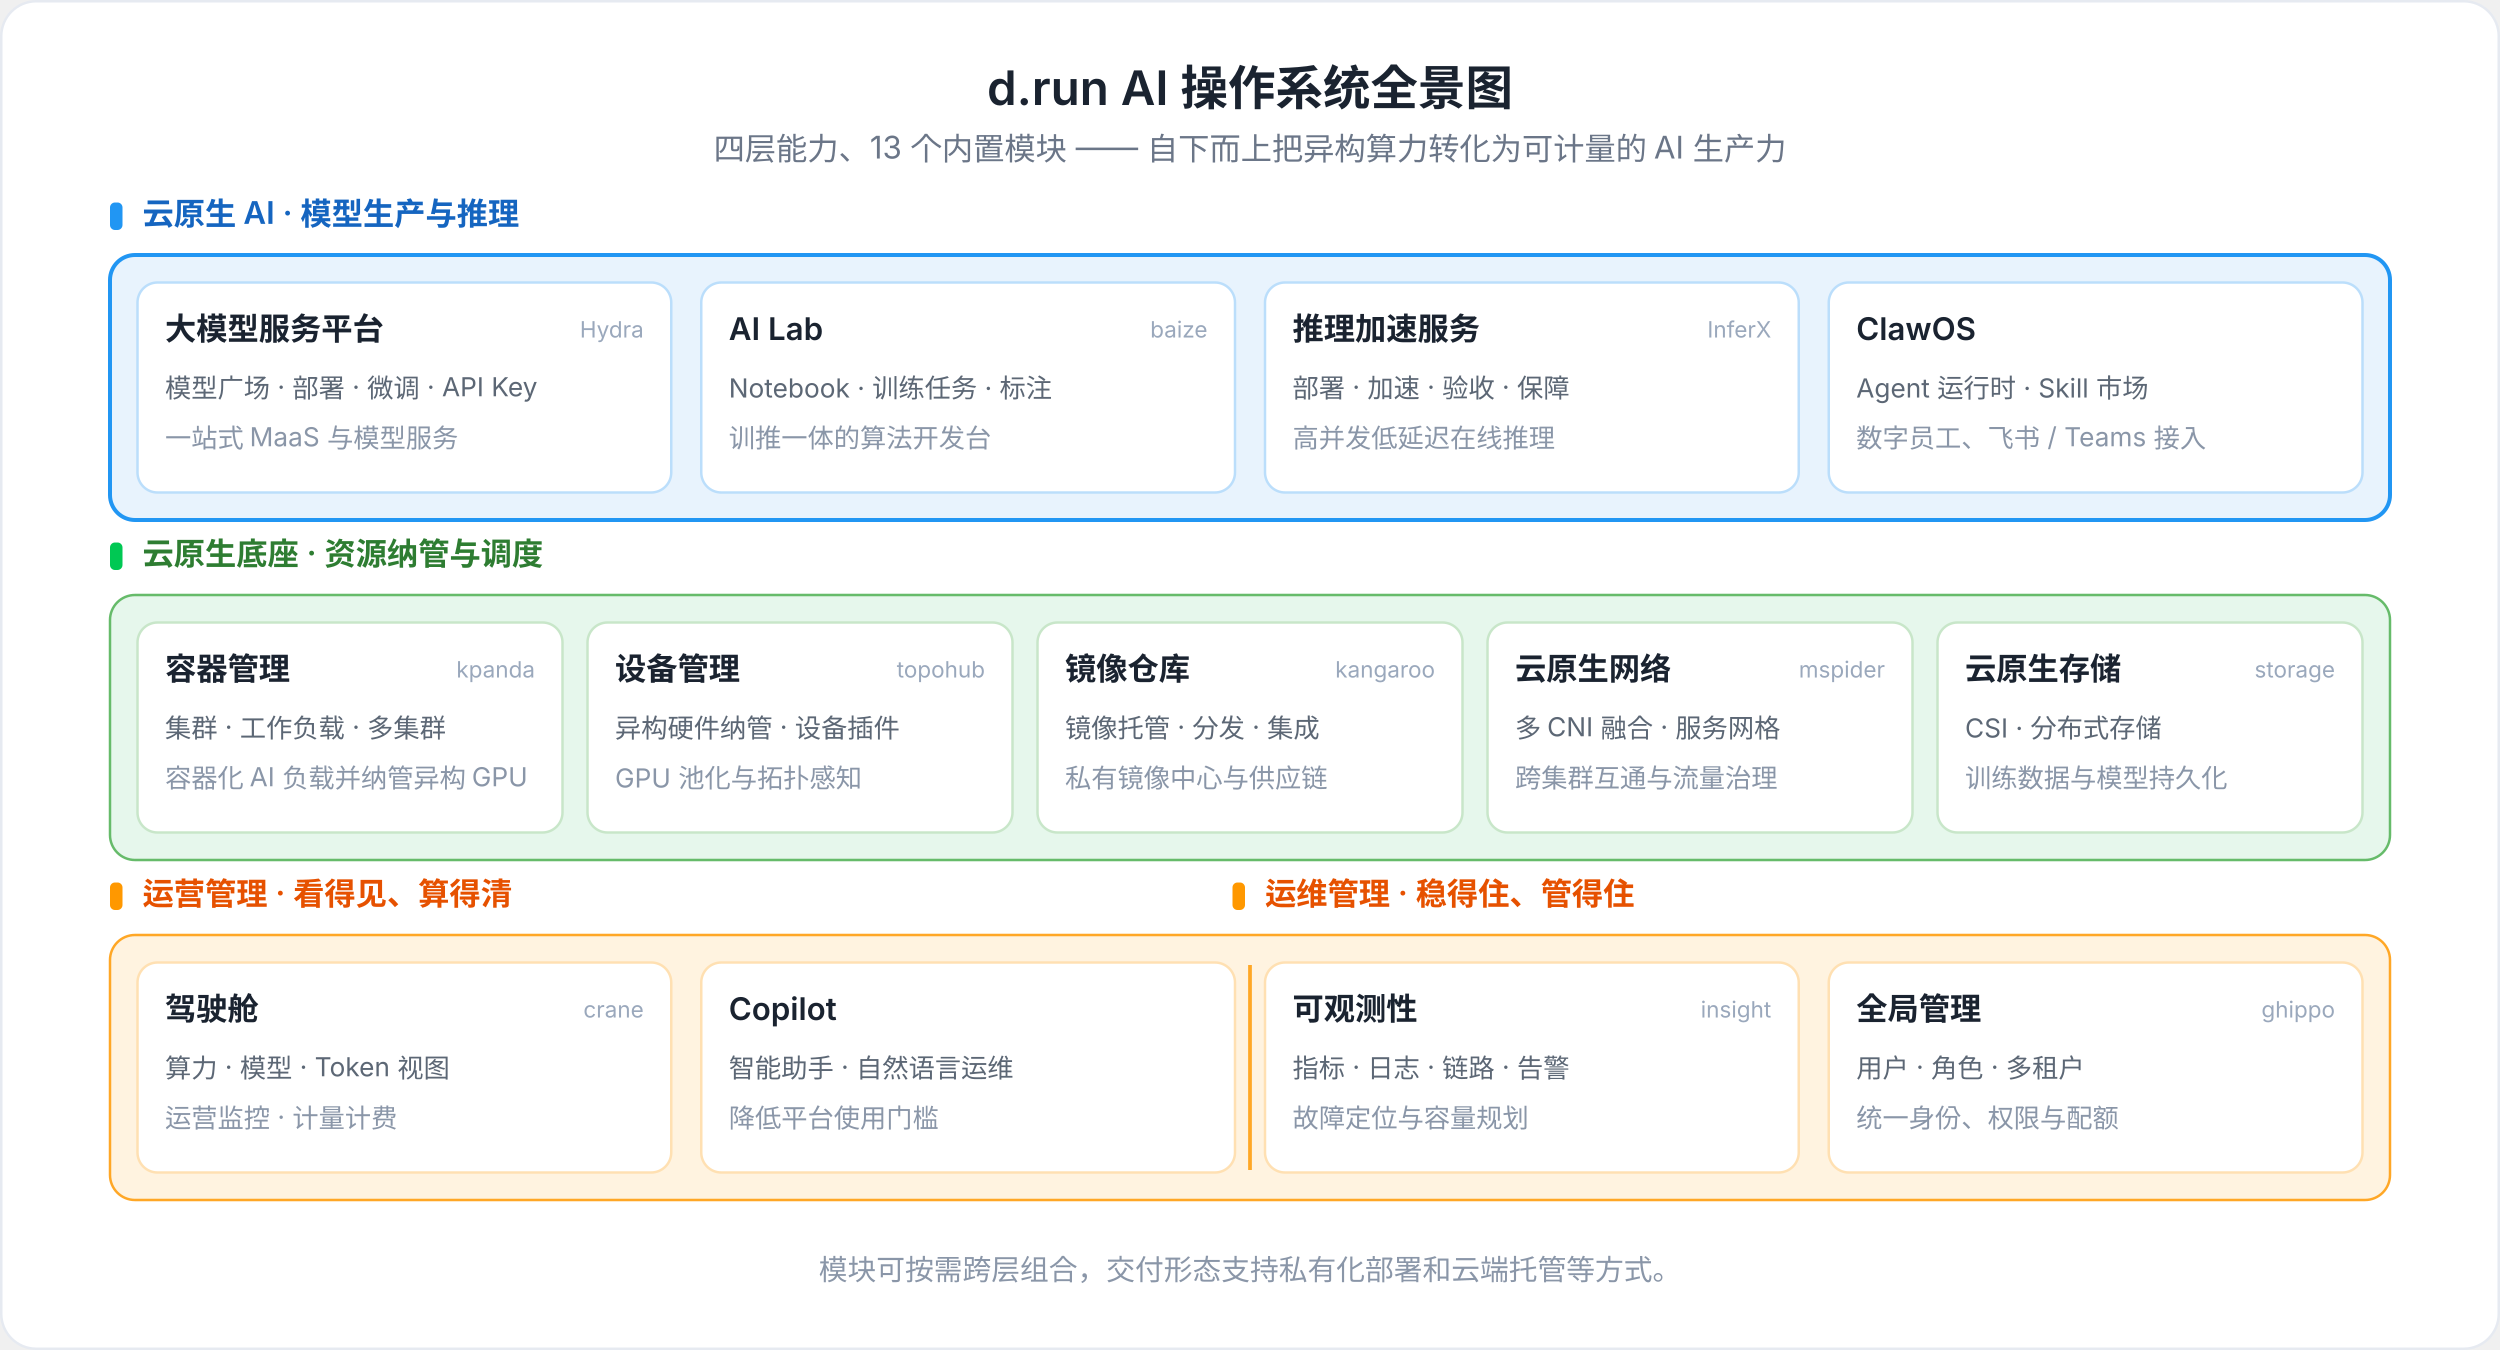
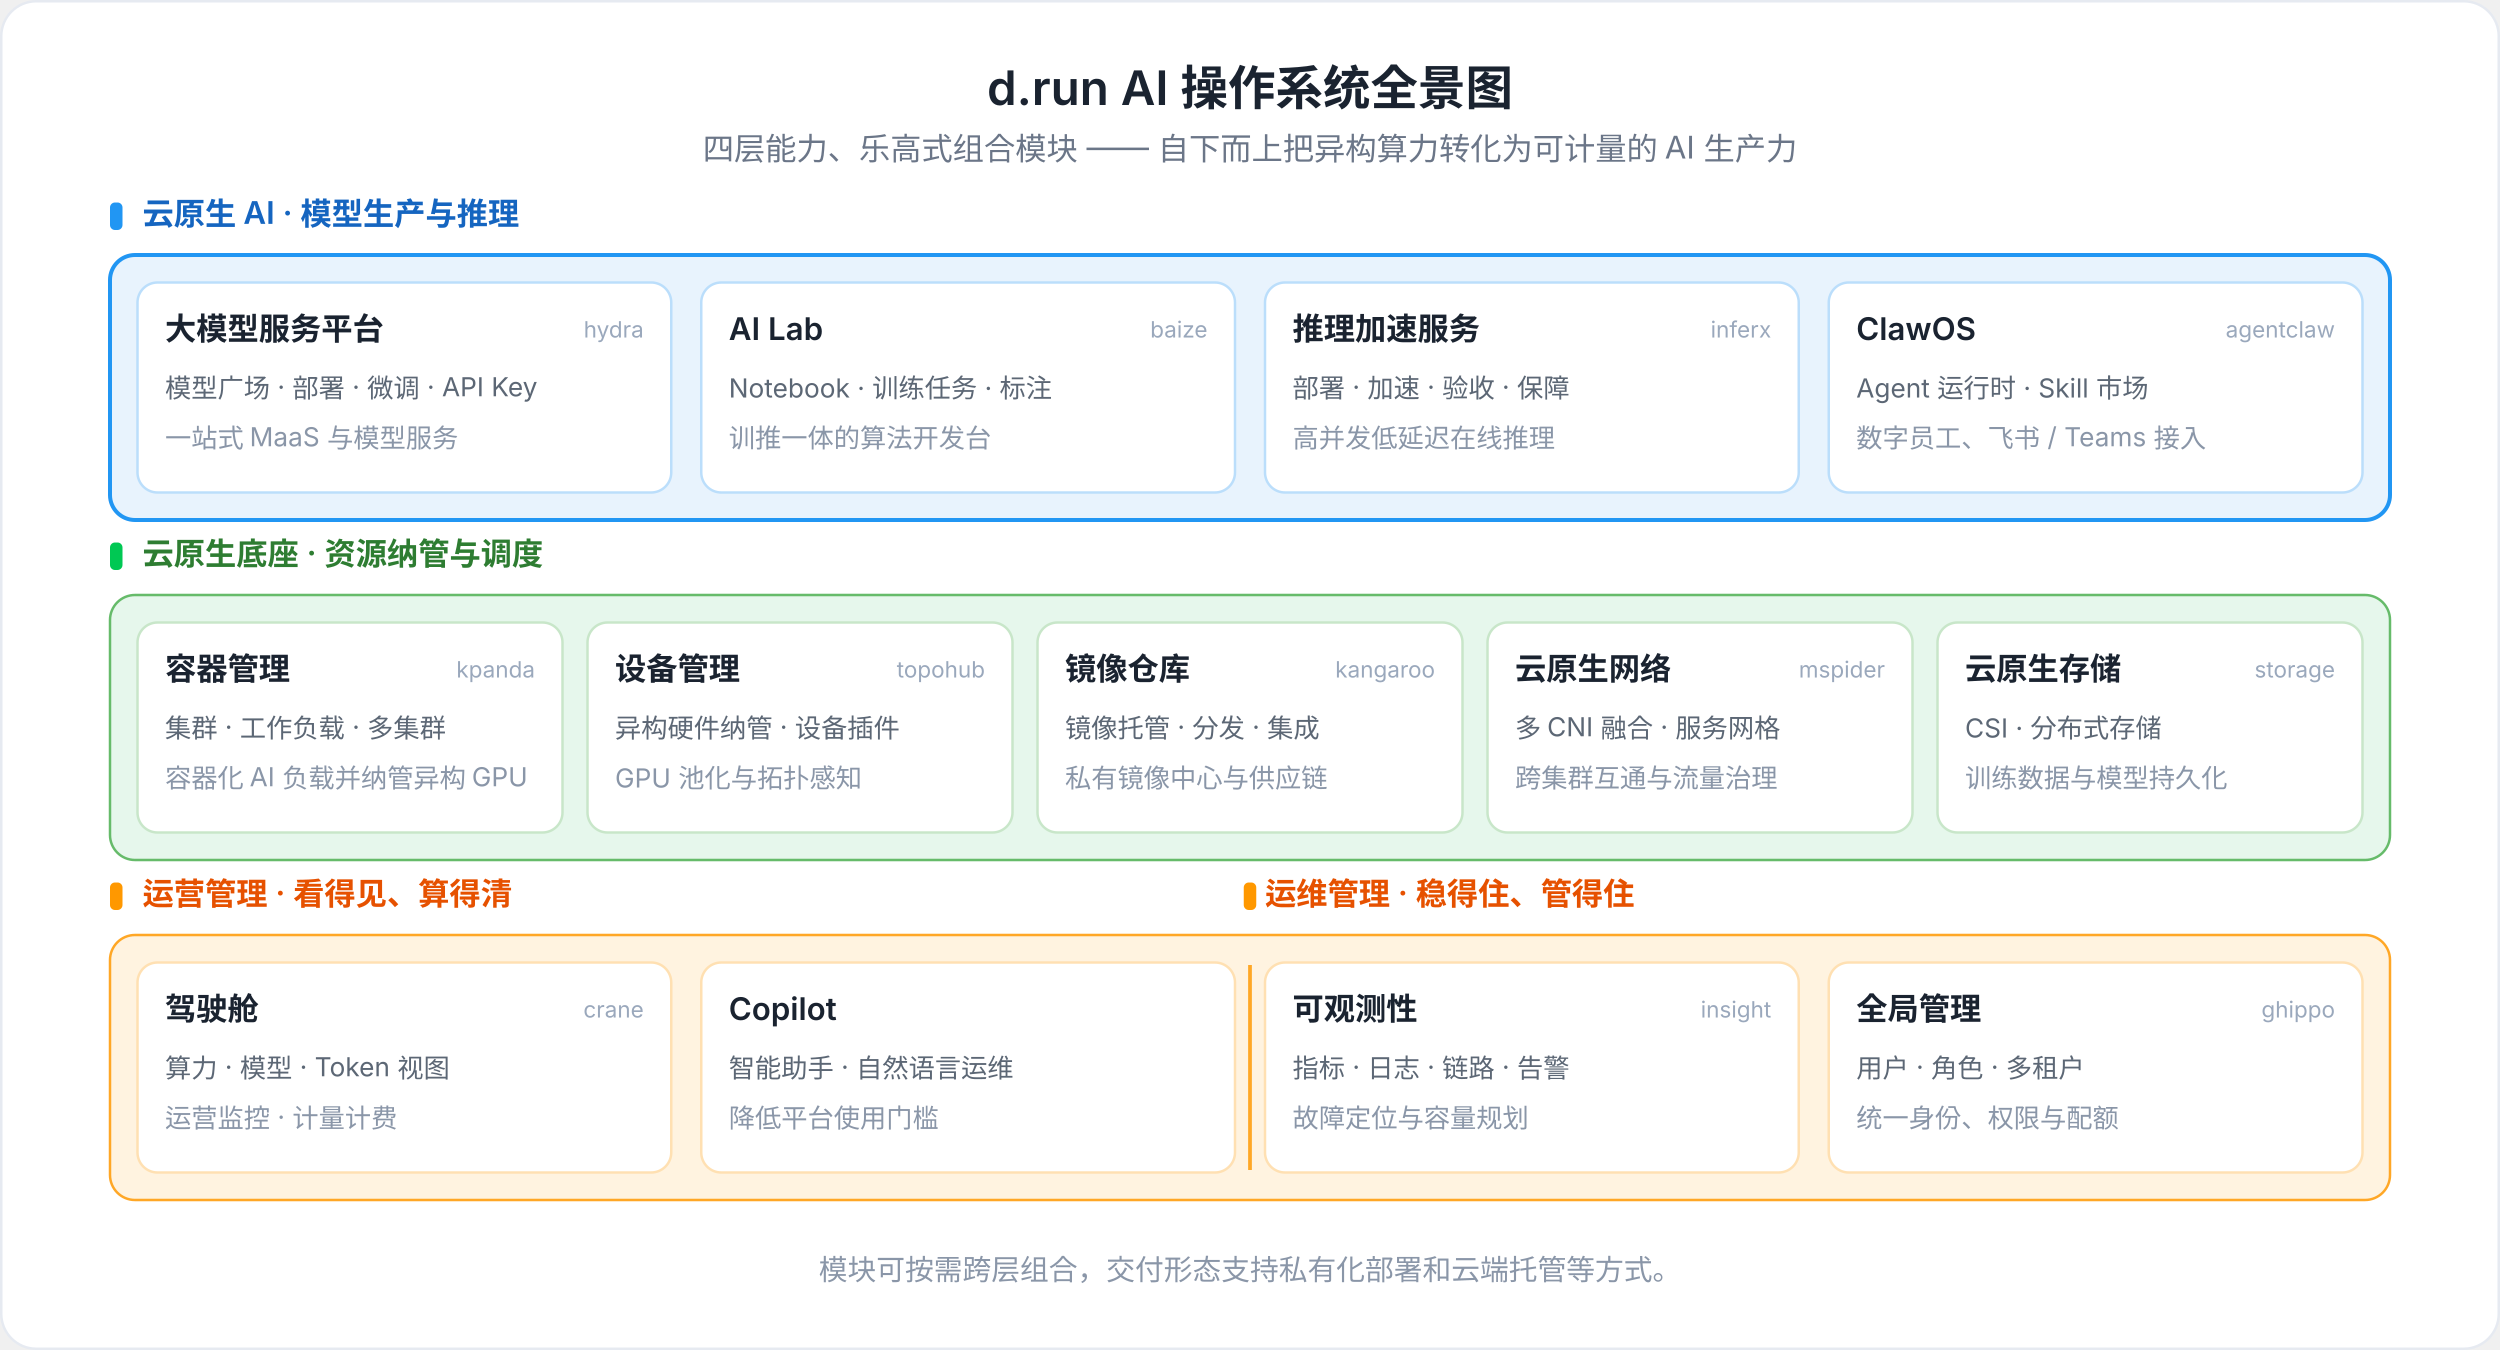
<svg xmlns="http://www.w3.org/2000/svg" width="1000" height="540" viewBox="0 0 1000 540" role="img" aria-labelledby="title desc">
  <style>
    /* Dark mode adaptation: site palette defaults to auto (follows OS). CSS rules override presentation attributes. */
    @media (prefers-color-scheme: dark) {
      /* outer card: transparent so it blends with the page background */
      rect[x="0.5"] { fill: rgba(255,255,255,0.015); stroke: #2e3540; }
      /* surfaces */
      [fill="#ffffff"]:not([x="0.5"]) { fill: #232936; }
      [fill="#e8f3fd"] { fill: #1c2838; }
      [fill="#e6f7ec"] { fill: #1b2c22; }
      [fill="#fff3e0"] { fill: #2b2519; }
      /* text */
      [fill="#1a2330"] { fill: #e6ebf2; }
      [fill="#6b7688"] { fill: #8b95a5; }
      [fill="#5c6775"] { fill: #b6bfcb; }
      [fill="#8a96a8"] { fill: #7e8794; }
      [fill="#9aa8bc"] { fill: #8291a8; }
      [fill="#1565c0"] { fill: #64b5f6; }
      [fill="#2e7d32"] { fill: #81c784; }
      [fill="#e65100"] { fill: #ffb74d; }
      /* strokes */
      [stroke="#2196f3"] { stroke: #42a5f5; }
      [stroke="#66bb6a"] { stroke: #4caf50; }
      [stroke="#ffa726"] { stroke: #ffb74d; }
      [stroke="#bbdefb"] { stroke: #2c4a6e; }
      [stroke="#c8e6c9"] { stroke: #2c5940; }
      [stroke="#ffe0b2"] { stroke: #5c4a26; }
    }
  </style>
  <rect x="0.5" y="0.5" width="999" height="539" rx="14" fill="#ffffff" stroke="#e6eaf1" />
  <text x="500" text-anchor="middle" y="42" font-family="-apple-system, 'PingFang SC', 'Microsoft YaHei', 'Segoe UI', sans-serif" font-size="19" font-weight="600" fill="#1a2330">d.run AI 操作系统全景图</text>
-   <text x="500" text-anchor="middle" y="64" font-family="-apple-system, 'PingFang SC', 'Microsoft YaHei', 'Segoe UI', sans-serif" font-size="12.5" fill="#6b7688">四层能力、13 个内置模块 —— 自下而上把异构算力转化为可计量的 AI 生产力</text>
+   <text x="500" text-anchor="middle" y="64" font-family="-apple-system, 'PingFang SC', 'Microsoft YaHei', 'Segoe UI', sans-serif" font-size="12.5" fill="#6b7688">四层能力、乐高式组合模块 —— 自下而上把异构算力转化为可计量的 AI 生产力</text>
  <rect x="44" y="81" width="5" height="11" rx="2" fill="#2196f3" />
  <text x="57" y="90" font-family="-apple-system, 'PingFang SC', 'Microsoft YaHei', 'Segoe UI', sans-serif" font-size="12.5" font-weight="600" fill="#1565c0">云原生 AI · 模型生产与推理</text>
  <rect x="44" y="102" width="912" height="106" rx="10" fill="#e8f3fd" stroke="#2196f3" stroke-width="1.6" />
  <rect x="55" y="113" width="213.5" height="84" rx="8" fill="#ffffff" stroke="#bbdefb" />
  <text x="66" y="136" font-family="-apple-system, 'PingFang SC', 'Microsoft YaHei', 'Segoe UI', sans-serif" font-size="12.5" font-weight="600" fill="#1a2330">大模型服务平台</text>
-   <text x="257.5" y="135" text-anchor="end" font-family="-apple-system, 'PingFang SC', 'Microsoft YaHei', 'Segoe UI', sans-serif" font-size="9" fill="#9aa8bc">Hydra</text>
+   <text x="257.5" y="135" text-anchor="end" font-family="-apple-system, 'PingFang SC', 'Microsoft YaHei', 'Segoe UI', sans-serif" font-size="9" fill="#9aa8bc">hydra</text>
  <text x="66" y="159" font-family="-apple-system, 'PingFang SC', 'Microsoft YaHei', 'Segoe UI', sans-serif" font-size="10.5" fill="#5c6775">模型广场 · 部署 · 微调 · API Key</text>
  <text x="66" y="179" font-family="-apple-system, 'PingFang SC', 'Microsoft YaHei', 'Segoe UI', sans-serif" font-size="10.5" fill="#8a96a8">一站式 MaaS 与模型服务</text>
  <rect x="280.5" y="113" width="213.5" height="84" rx="8" fill="#ffffff" stroke="#bbdefb" />
  <text x="291.5" y="136" font-family="-apple-system, 'PingFang SC', 'Microsoft YaHei', 'Segoe UI', sans-serif" font-size="12.5" font-weight="600" fill="#1a2330">AI Lab</text>
  <text x="483" y="135" text-anchor="end" font-family="-apple-system, 'PingFang SC', 'Microsoft YaHei', 'Segoe UI', sans-serif" font-size="9" fill="#9aa8bc">baize</text>
  <text x="291.5" y="159" font-family="-apple-system, 'PingFang SC', 'Microsoft YaHei', 'Segoe UI', sans-serif" font-size="10.5" fill="#5c6775">Notebook · 训练任务 · 标注</text>
  <text x="291.5" y="179" font-family="-apple-system, 'PingFang SC', 'Microsoft YaHei', 'Segoe UI', sans-serif" font-size="10.5" fill="#8a96a8">训推一体的算法开发台</text>
  <rect x="506" y="113" width="213.5" height="84" rx="8" fill="#ffffff" stroke="#bbdefb" />
  <text x="517" y="136" font-family="-apple-system, 'PingFang SC', 'Microsoft YaHei', 'Segoe UI', sans-serif" font-size="12.5" font-weight="600" fill="#1a2330">推理加速服务</text>
-   <text x="708.5" y="135" text-anchor="end" font-family="-apple-system, 'PingFang SC', 'Microsoft YaHei', 'Segoe UI', sans-serif" font-size="9" fill="#9aa8bc">InferX</text>
+   <text x="708.5" y="135" text-anchor="end" font-family="-apple-system, 'PingFang SC', 'Microsoft YaHei', 'Segoe UI', sans-serif" font-size="9" fill="#9aa8bc">inferx</text>
  <text x="517" y="159" font-family="-apple-system, 'PingFang SC', 'Microsoft YaHei', 'Segoe UI', sans-serif" font-size="10.5" fill="#5c6775">部署 · 加速 · 验收 · 保障</text>
  <text x="517" y="179" font-family="-apple-system, 'PingFang SC', 'Microsoft YaHei', 'Segoe UI', sans-serif" font-size="10.5" fill="#8a96a8">高并发低延迟在线推理</text>
  <rect x="731.5" y="113" width="213.5" height="84" rx="8" fill="#ffffff" stroke="#bbdefb" />
  <text x="742.5" y="136" font-family="-apple-system, 'PingFang SC', 'Microsoft YaHei', 'Segoe UI', sans-serif" font-size="12.5" font-weight="600" fill="#1a2330">ClawOS</text>
+   <text x="934" y="135" text-anchor="end" font-family="-apple-system, 'PingFang SC', 'Microsoft YaHei', 'Segoe UI', sans-serif" font-size="9" fill="#9aa8bc">agentclaw</text>
  <text x="742.5" y="159" font-family="-apple-system, 'PingFang SC', 'Microsoft YaHei', 'Segoe UI', sans-serif" font-size="10.5" fill="#5c6775">Agent 运行时 · Skill 市场</text>
  <text x="742.5" y="179" font-family="-apple-system, 'PingFang SC', 'Microsoft YaHei', 'Segoe UI', sans-serif" font-size="10.5" fill="#8a96a8">数字员工、飞书 / Teams 接入</text>
  <rect x="44" y="217" width="5" height="11" rx="2" fill="#00c853" />
  <text x="57" y="226" font-family="-apple-system, 'PingFang SC', 'Microsoft YaHei', 'Segoe UI', sans-serif" font-size="12.5" font-weight="600" fill="#2e7d32">云原生底座 · 资源纳管与调度</text>
  <rect x="44" y="238" width="912" height="106" rx="10" fill="#e6f7ec" stroke="#66bb6a" stroke-width="1" />
  <rect x="55" y="249" width="170" height="84" rx="8" fill="#ffffff" stroke="#c8e6c9" />
  <text x="66" y="272" font-family="-apple-system, 'PingFang SC', 'Microsoft YaHei', 'Segoe UI', sans-serif" font-size="12.5" font-weight="600" fill="#1a2330">容器管理</text>
  <text x="214" y="271" text-anchor="end" font-family="-apple-system, 'PingFang SC', 'Microsoft YaHei', 'Segoe UI', sans-serif" font-size="9" fill="#9aa8bc">kpanda</text>
  <text x="66" y="295" font-family="-apple-system, 'PingFang SC', 'Microsoft YaHei', 'Segoe UI', sans-serif" font-size="10.5" fill="#5c6775">集群 · 工作负载 · 多集群</text>
  <text x="66" y="315" font-family="-apple-system, 'PingFang SC', 'Microsoft YaHei', 'Segoe UI', sans-serif" font-size="10.5" fill="#8a96a8">容器化 AI 负载并纳管异构 GPU</text>
  <rect x="235" y="249" width="170" height="84" rx="8" fill="#ffffff" stroke="#c8e6c9" />
  <text x="246" y="272" font-family="-apple-system, 'PingFang SC', 'Microsoft YaHei', 'Segoe UI', sans-serif" font-size="12.5" font-weight="600" fill="#1a2330">设备管理</text>
  <text x="394" y="271" text-anchor="end" font-family="-apple-system, 'PingFang SC', 'Microsoft YaHei', 'Segoe UI', sans-serif" font-size="9" fill="#9aa8bc">topohub</text>
  <text x="246" y="295" font-family="-apple-system, 'PingFang SC', 'Microsoft YaHei', 'Segoe UI', sans-serif" font-size="10.5" fill="#5c6775">异构硬件纳管 · 设备插件</text>
  <text x="246" y="315" font-family="-apple-system, 'PingFang SC', 'Microsoft YaHei', 'Segoe UI', sans-serif" font-size="10.5" fill="#8a96a8">GPU 池化与拓扑感知</text>
  <rect x="415" y="249" width="170" height="84" rx="8" fill="#ffffff" stroke="#c8e6c9" />
  <text x="426" y="272" font-family="-apple-system, 'PingFang SC', 'Microsoft YaHei', 'Segoe UI', sans-serif" font-size="12.5" font-weight="600" fill="#1a2330">镜像仓库</text>
  <text x="574" y="271" text-anchor="end" font-family="-apple-system, 'PingFang SC', 'Microsoft YaHei', 'Segoe UI', sans-serif" font-size="9" fill="#9aa8bc">kangaroo</text>
  <text x="426" y="295" font-family="-apple-system, 'PingFang SC', 'Microsoft YaHei', 'Segoe UI', sans-serif" font-size="10.5" fill="#5c6775">镜像托管 · 分发 · 集成</text>
  <text x="426" y="315" font-family="-apple-system, 'PingFang SC', 'Microsoft YaHei', 'Segoe UI', sans-serif" font-size="10.5" fill="#8a96a8">私有镜像中心与供应链</text>
  <rect x="595" y="249" width="170" height="84" rx="8" fill="#ffffff" stroke="#c8e6c9" />
  <text x="606" y="272" font-family="-apple-system, 'PingFang SC', 'Microsoft YaHei', 'Segoe UI', sans-serif" font-size="12.5" font-weight="600" fill="#1a2330">云原生网络</text>
  <text x="754" y="271" text-anchor="end" font-family="-apple-system, 'PingFang SC', 'Microsoft YaHei', 'Segoe UI', sans-serif" font-size="9" fill="#9aa8bc">mspider</text>
  <text x="606" y="295" font-family="-apple-system, 'PingFang SC', 'Microsoft YaHei', 'Segoe UI', sans-serif" font-size="10.5" fill="#5c6775">多 CNI 融合 · 服务网格</text>
  <text x="606" y="315" font-family="-apple-system, 'PingFang SC', 'Microsoft YaHei', 'Segoe UI', sans-serif" font-size="10.5" fill="#8a96a8">跨集群互通与流量治理</text>
  <rect x="775" y="249" width="170" height="84" rx="8" fill="#ffffff" stroke="#c8e6c9" />
  <text x="786" y="272" font-family="-apple-system, 'PingFang SC', 'Microsoft YaHei', 'Segoe UI', sans-serif" font-size="12.5" font-weight="600" fill="#1a2330">云原生存储</text>
  <text x="934" y="271" text-anchor="end" font-family="-apple-system, 'PingFang SC', 'Microsoft YaHei', 'Segoe UI', sans-serif" font-size="9" fill="#9aa8bc">storage</text>
  <text x="786" y="295" font-family="-apple-system, 'PingFang SC', 'Microsoft YaHei', 'Segoe UI', sans-serif" font-size="10.5" fill="#5c6775">CSI · 分布式存储</text>
  <text x="786" y="315" font-family="-apple-system, 'PingFang SC', 'Microsoft YaHei', 'Segoe UI', sans-serif" font-size="10.5" fill="#8a96a8">训练数据与模型持久化</text>
  <rect x="44" y="353" width="5" height="11" rx="2" fill="#ff9800" />
  <text x="57" y="362" font-family="-apple-system, 'PingFang SC', 'Microsoft YaHei', 'Segoe UI', sans-serif" font-size="12.5" font-weight="600" fill="#e65100">运营管理 · 看得见、算得清</text>
-   <rect x="493" y="353" width="5" height="11" rx="2" fill="#ff9800" />
+   <rect x="497.5" y="353" width="5" height="11" rx="2" fill="#ff9800" />
  <text x="506" y="362" font-family="-apple-system, 'PingFang SC', 'Microsoft YaHei', 'Segoe UI', sans-serif" font-size="12.5" font-weight="600" fill="#e65100">运维管理 · 稳得住、管得住</text>
  <rect x="44" y="374" width="912" height="106" rx="10" fill="#fff3e0" stroke="#ffa726" stroke-width="1" />
  <line x1="500" y1="386" x2="500" y2="468" stroke="#ffa726" stroke-width="1.5" />
  <rect x="55" y="385" width="213.5" height="84" rx="8" fill="#ffffff" stroke="#ffe0b2" />
  <text x="66" y="408" font-family="-apple-system, 'PingFang SC', 'Microsoft YaHei', 'Segoe UI', sans-serif" font-size="12.5" font-weight="600" fill="#1a2330">驾驶舱</text>
  <text x="257.5" y="407" text-anchor="end" font-family="-apple-system, 'PingFang SC', 'Microsoft YaHei', 'Segoe UI', sans-serif" font-size="9" fill="#9aa8bc">crane</text>
  <text x="66" y="431" font-family="-apple-system, 'PingFang SC', 'Microsoft YaHei', 'Segoe UI', sans-serif" font-size="10.5" fill="#5c6775">算力 · 模型 · Token 视图</text>
  <text x="66" y="451" font-family="-apple-system, 'PingFang SC', 'Microsoft YaHei', 'Segoe UI', sans-serif" font-size="10.5" fill="#8a96a8">运营监控 · 计量计费</text>
  <rect x="280.5" y="385" width="213.5" height="84" rx="8" fill="#ffffff" stroke="#ffe0b2" />
  <text x="291.5" y="408" font-family="-apple-system, 'PingFang SC', 'Microsoft YaHei', 'Segoe UI', sans-serif" font-size="12.5" font-weight="600" fill="#1a2330">Copilot</text>
  <text x="291.5" y="431" font-family="-apple-system, 'PingFang SC', 'Microsoft YaHei', 'Segoe UI', sans-serif" font-size="10.5" fill="#5c6775">智能助手 · 自然语言运维</text>
  <text x="291.5" y="451" font-family="-apple-system, 'PingFang SC', 'Microsoft YaHei', 'Segoe UI', sans-serif" font-size="10.5" fill="#8a96a8">降低平台使用门槛</text>
  <rect x="506" y="385" width="213.5" height="84" rx="8" fill="#ffffff" stroke="#ffe0b2" />
  <text x="517" y="408" font-family="-apple-system, 'PingFang SC', 'Microsoft YaHei', 'Segoe UI', sans-serif" font-size="12.5" font-weight="600" fill="#1a2330">可观测性</text>
  <text x="708.5" y="407" text-anchor="end" font-family="-apple-system, 'PingFang SC', 'Microsoft YaHei', 'Segoe UI', sans-serif" font-size="9" fill="#9aa8bc">insight</text>
  <text x="517" y="431" font-family="-apple-system, 'PingFang SC', 'Microsoft YaHei', 'Segoe UI', sans-serif" font-size="10.5" fill="#5c6775">指标 · 日志 · 链路 · 告警</text>
  <text x="517" y="451" font-family="-apple-system, 'PingFang SC', 'Microsoft YaHei', 'Segoe UI', sans-serif" font-size="10.5" fill="#8a96a8">故障定位与容量规划</text>
  <rect x="731.5" y="385" width="213.5" height="84" rx="8" fill="#ffffff" stroke="#ffe0b2" />
  <text x="742.5" y="408" font-family="-apple-system, 'PingFang SC', 'Microsoft YaHei', 'Segoe UI', sans-serif" font-size="12.5" font-weight="600" fill="#1a2330">全局管理</text>
  <text x="934" y="407" text-anchor="end" font-family="-apple-system, 'PingFang SC', 'Microsoft YaHei', 'Segoe UI', sans-serif" font-size="9" fill="#9aa8bc">ghippo</text>
  <text x="742.5" y="431" font-family="-apple-system, 'PingFang SC', 'Microsoft YaHei', 'Segoe UI', sans-serif" font-size="10.5" fill="#5c6775">用户 · 角色 · 多租户</text>
  <text x="742.5" y="451" font-family="-apple-system, 'PingFang SC', 'Microsoft YaHei', 'Segoe UI', sans-serif" font-size="10.5" fill="#8a96a8">统一身份、权限与配额</text>
  <text x="500" text-anchor="middle" y="512" font-family="-apple-system, 'PingFang SC', 'Microsoft YaHei', 'Segoe UI', sans-serif" font-size="11.5" fill="#8a96a8">模块可按需跨层组合，交付形态支持私有化部署和云端托管等方式。</text>
</svg>
